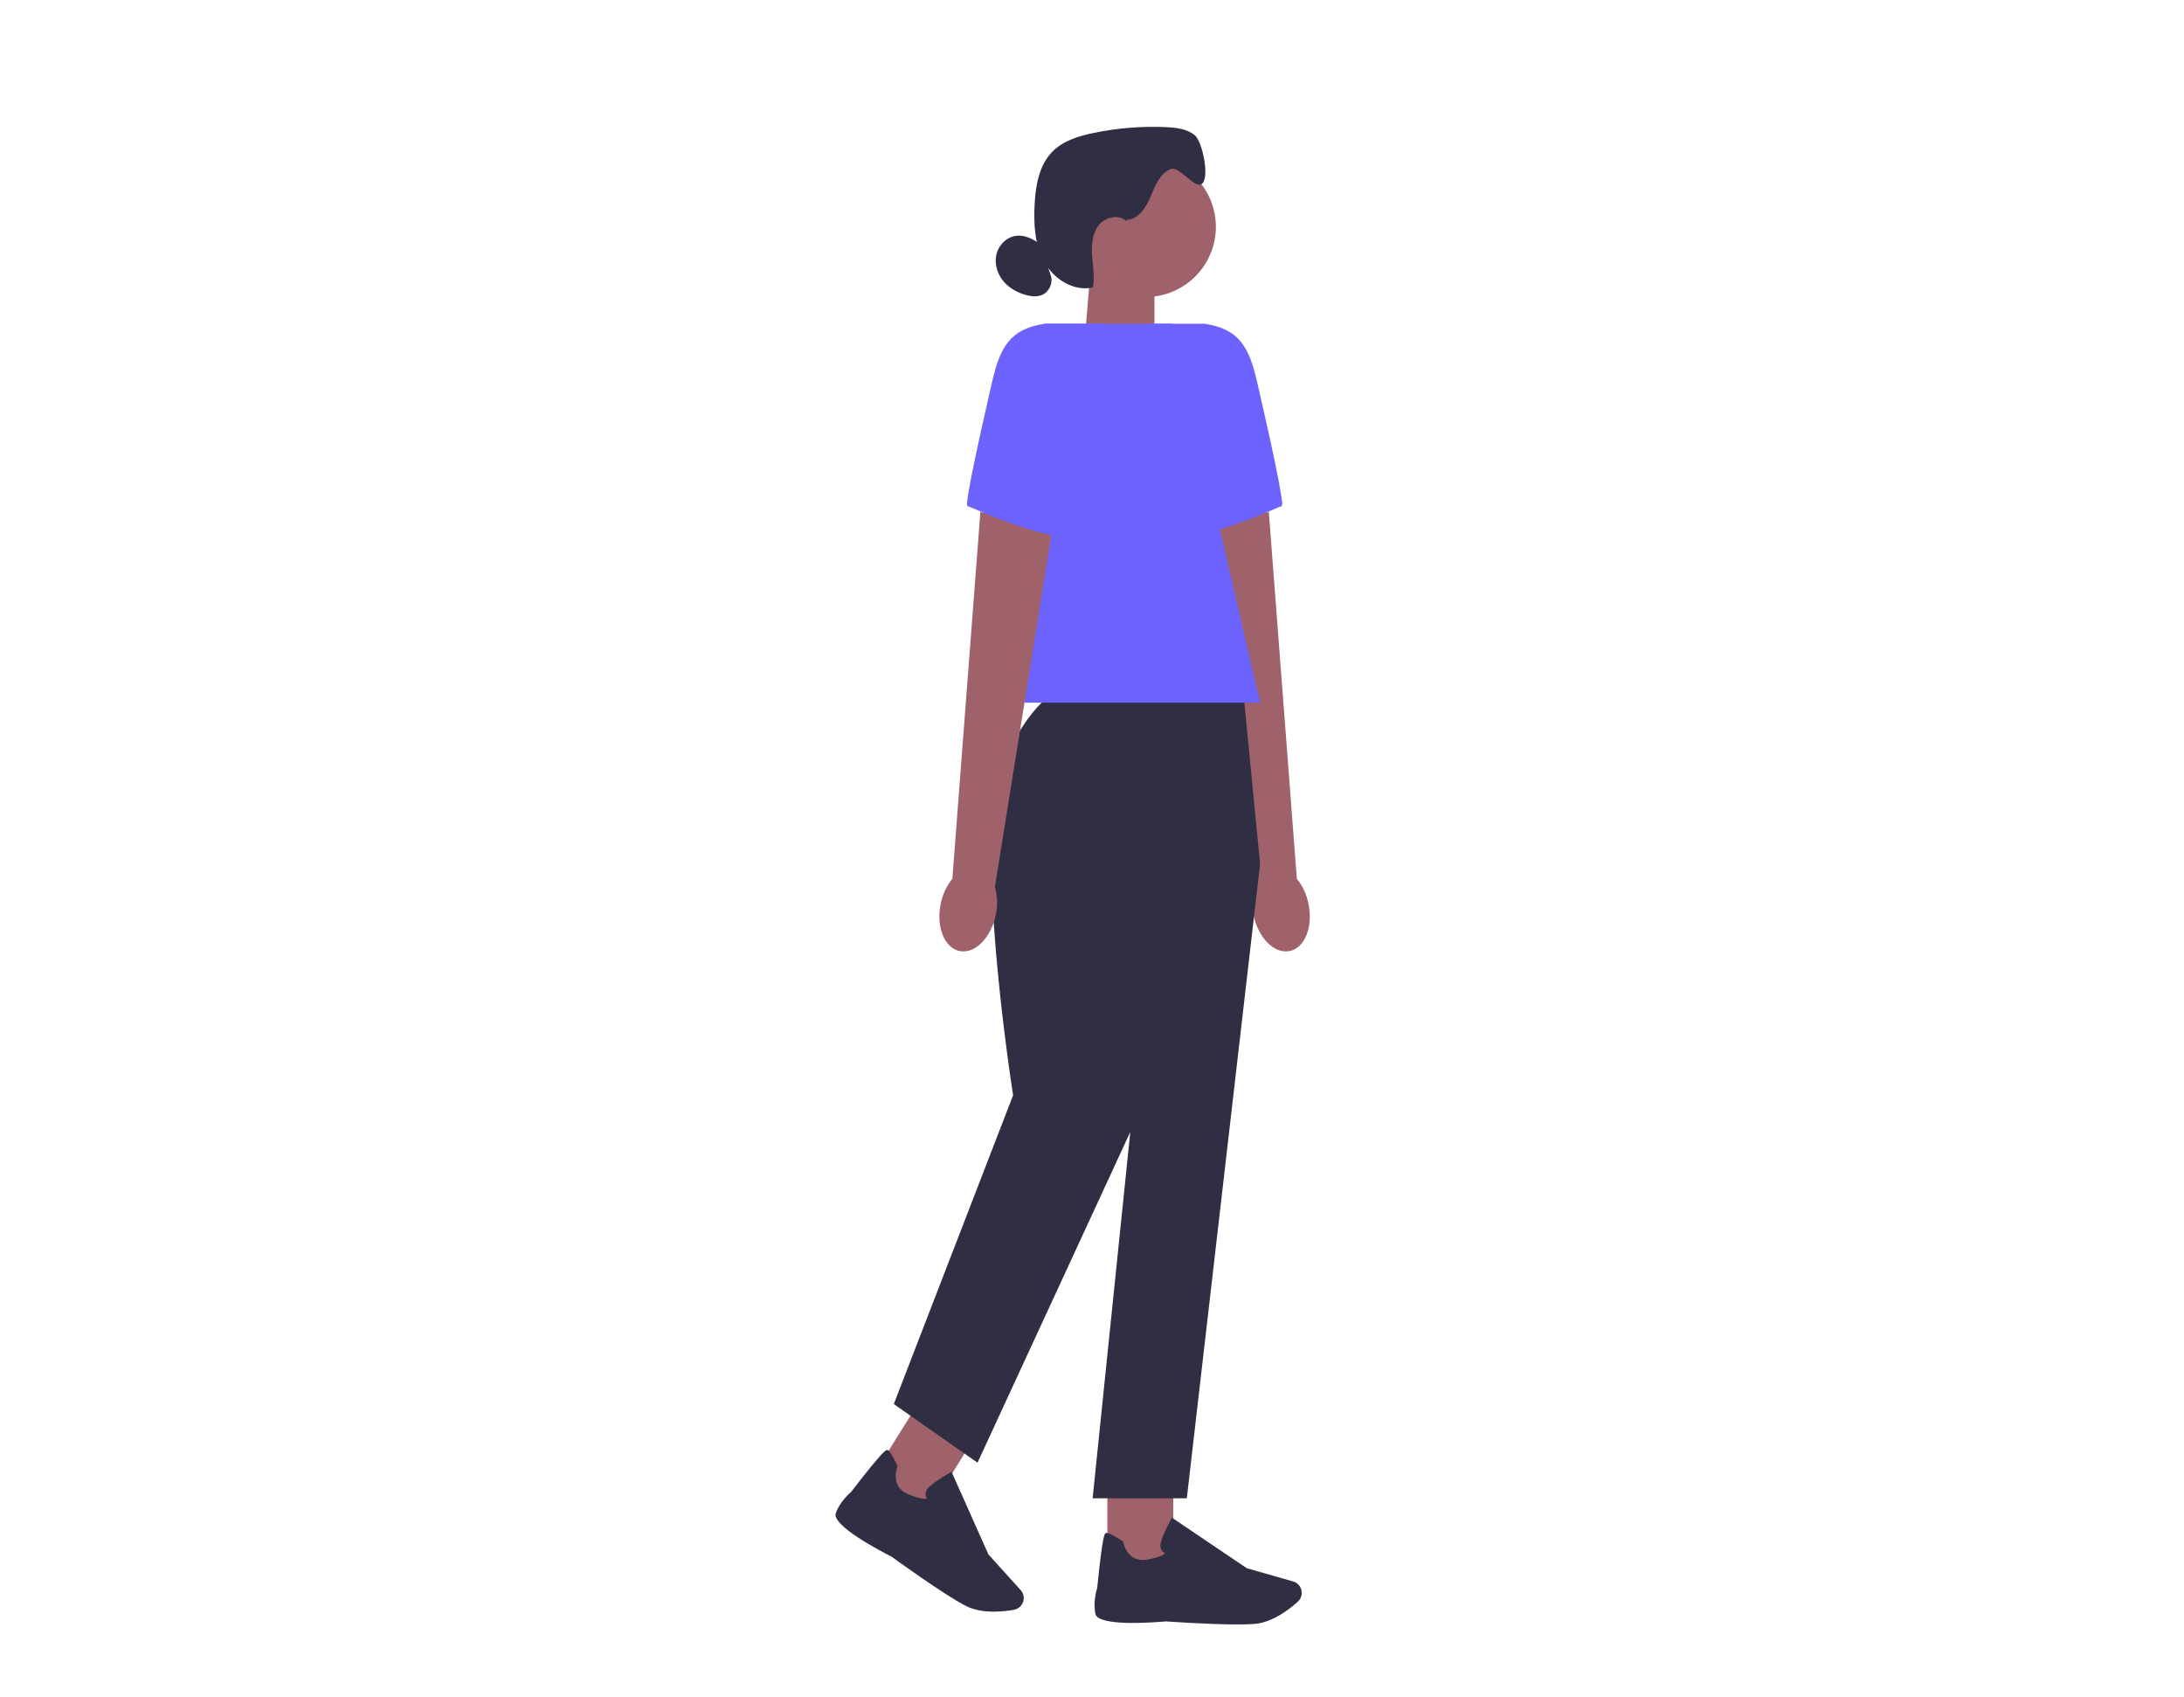
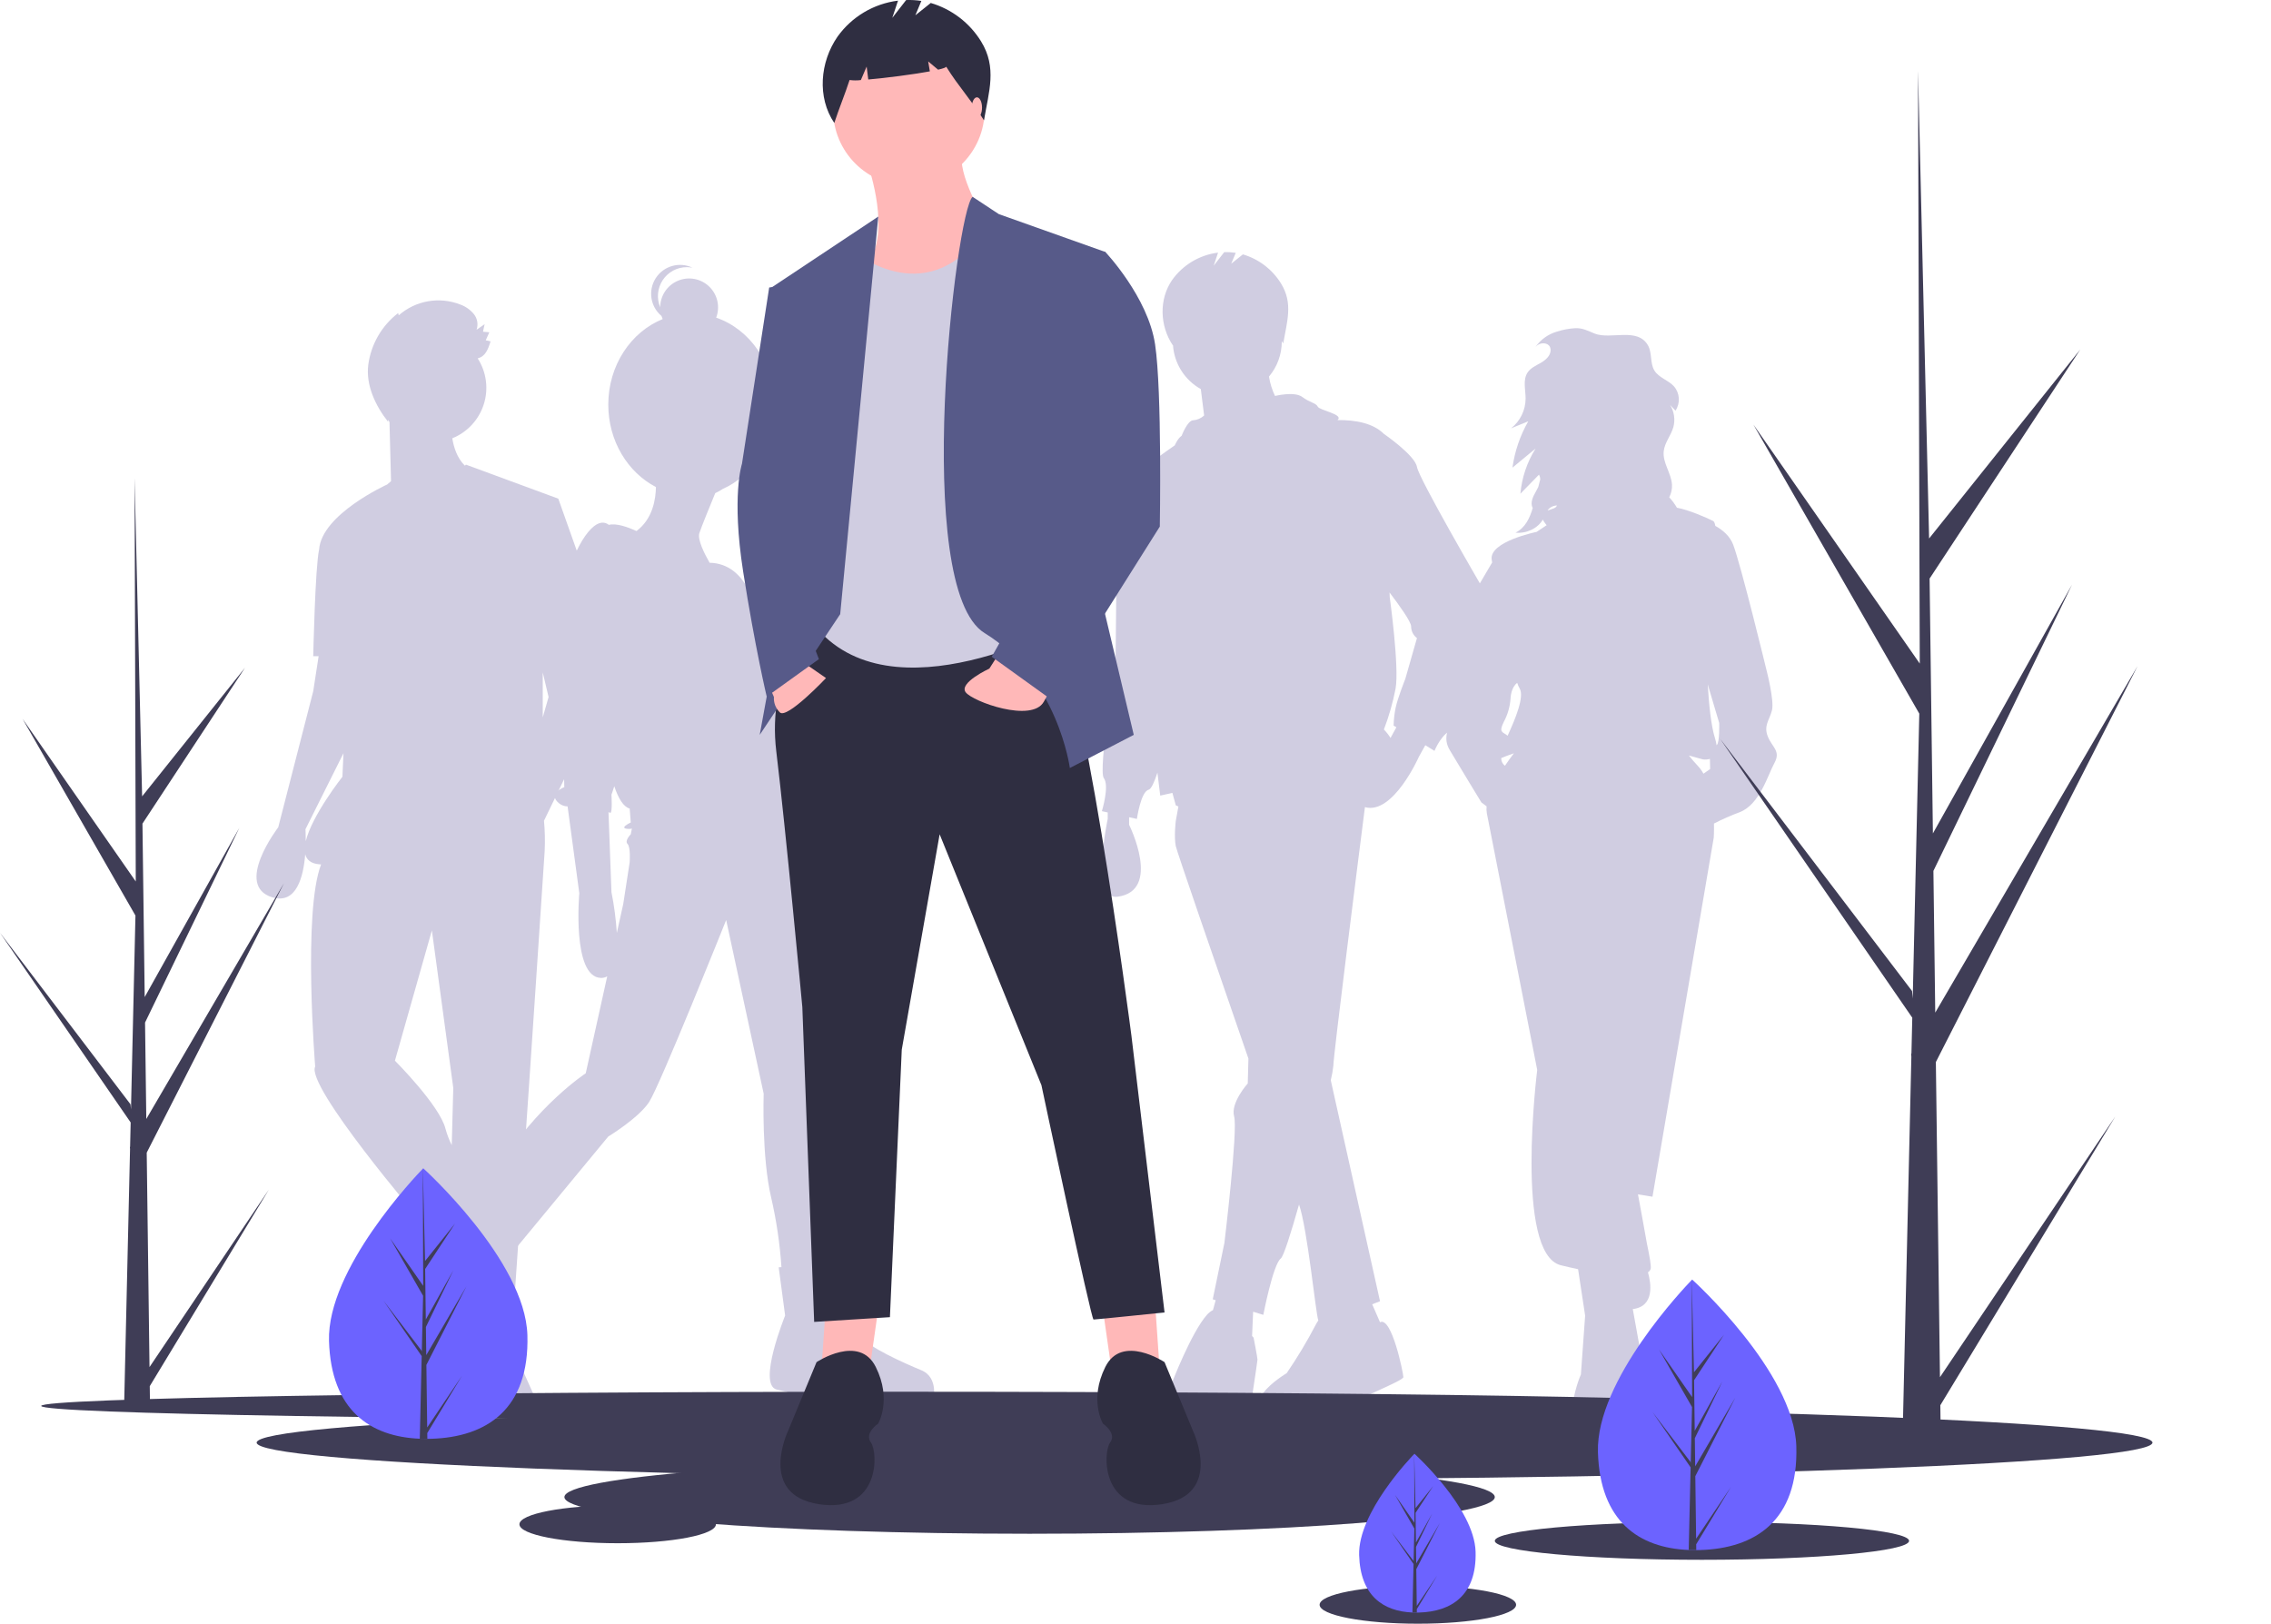
- <svg xmlns="http://www.w3.org/2000/svg" width="694" height="539" viewBox="0 0 694 539" fill="none">
-   <path d="M344.49 110.26L366.85 117.62V85.43H346.56L344.49 110.26Z" fill="#9F616A" />
-   <path d="M364.08 94.34C351.775 94.34 341.8 84.365 341.8 72.06C341.8 59.755 351.775 49.78 364.08 49.78C376.385 49.78 386.36 59.755 386.36 72.06C386.36 84.365 376.385 94.34 364.08 94.34Z" fill="#9F616A" />
-   <path d="M357.96 69.85C361.69 69.74 364.14 65.97 365.59 62.53C367.04 59.09 368.53 55.14 371.99 53.72C374.82 52.56 379.81 60.41 382.04 58.32C384.37 56.14 382.1 44.95 379.63 42.94C377.16 40.93 373.78 40.54 370.6 40.39C362.84 40.03 355.03 40.66 347.42 42.25C342.71 43.23 337.87 44.71 334.47 48.11C330.17 52.43 329.07 58.94 328.76 65.03C328.44 71.26 328.8 77.78 331.83 83.23C334.86 88.68 341.2 92.7 347.28 91.31C347.89 88.01 347.27 84.62 347.03 81.26C346.8 77.91 347.04 74.29 349.09 71.62C351.13 68.95 355.51 67.89 357.89 70.26" fill="#2F2E43" />
-   <path d="M330.55 77.57C328.32 75.94 325.65 74.57 322.91 74.91C319.95 75.27 317.44 77.71 316.68 80.6C315.92 83.49 316.77 86.67 318.61 89.03C320.44 91.39 323.17 92.95 326.05 93.73C327.72 94.18 329.55 94.37 331.14 93.69C333.48 92.68 334.75 89.69 333.83 87.31" fill="#2F2E43" />
-   <path d="M415.81 287.2C417.3 294.52 414.57 301.21 409.73 302.14C404.89 303.07 399.76 297.88 398.28 290.56C397.65 287.64 397.75 284.62 398.57 281.74L380.14 166.99L403.19 162.65L412.09 279.15C413.98 281.51 415.25 284.27 415.81 287.21V287.2Z" fill="#9F616A" />
-   <path d="M367.09 102.85H382.82C393.94 104.54 396.96 110.47 399.49 121.43C403.35 138.15 408.28 160.41 407.3 160.74C405.73 161.26 378.95 173.86 365.3 170.98L367.09 102.85Z" fill="#6C63FF" />
-   <path d="M351.88 468.36H372.82V498.07H351.88V468.36Z" fill="#9F616A" />
-   <path d="M393.21 516.05C395.41 516.05 397.37 516 398.85 515.86C404.41 515.35 409.72 511.24 412.39 508.84C413.59 507.76 413.97 506.04 413.35 504.56C412.9 503.5 412.01 502.7 410.9 502.39L396.2 498.19L372.4 482.13L372.13 482.61C372.03 482.79 369.69 487 368.91 489.84C368.61 490.92 368.69 491.82 369.14 492.52C369.45 493 369.89 493.28 370.24 493.44C369.81 493.89 368.46 494.81 364.3 495.47C358.23 496.43 356.95 490.14 356.9 489.88L356.86 489.67L356.68 489.55C353.79 487.69 352.01 486.84 351.4 487.02C351.02 487.13 350.38 487.33 348.65 504.46C348.48 505 347.27 508.94 348.09 512.71C348.98 516.81 366.9 515.4 370.49 515.08C370.59 515.09 384.01 516.05 393.2 516.05H393.21Z" fill="#2F2E43" />
-   <path d="M292.254 445.018L310.022 456.099L294.3 481.308L276.532 470.227L292.254 445.018Z" fill="#9F616A" />
-   <path d="M315.85 511.98C318.31 511.98 320.57 511.68 322.18 511.4C323.76 511.12 325 509.86 325.26 508.28C325.44 507.14 325.11 505.99 324.33 505.14L314.08 493.8L302.38 467.58L301.9 467.84C301.72 467.94 297.51 470.27 295.34 472.27C294.51 473.03 294.1 473.84 294.12 474.67C294.13 475.25 294.35 475.71 294.57 476.04C293.97 476.2 292.34 476.26 288.46 474.62C282.8 472.23 285.04 466.21 285.14 465.96L285.22 465.76L285.13 465.57C283.66 462.46 282.61 460.8 281.99 460.63C281.6 460.52 280.96 460.35 270.43 473.98C270 474.34 266.89 477.05 265.59 480.68C264.18 484.63 280.13 492.92 283.34 494.54C283.44 494.62 300.13 506.75 306.99 510.2C309.71 511.57 312.93 511.99 315.86 511.99L315.85 511.98Z" fill="#2F2E43" />
-   <path d="M336.46 219.91H395.09L400.41 274.45L377.13 475.97H347.2L359.17 359.58L310.62 464.66L284.02 446.04L321.93 347.94C321.93 347.94 308.39 262.48 319.03 241.19C329.67 219.91 336.46 219.91 336.46 219.91Z" fill="#2F2E43" />
-   <path d="M307.29 223.23H400.41L372.47 102.85H331.9L307.29 223.23Z" fill="#6C63FF" />
-   <path d="M298.91 287.2C297.42 294.52 300.15 301.21 304.99 302.14C309.83 303.07 314.96 297.88 316.44 290.56C317.07 287.64 316.97 284.62 316.15 281.74L334.58 166.99L311.53 162.65L302.63 279.15C300.74 281.51 299.47 284.27 298.91 287.21V287.2Z" fill="#9F616A" />
-   <path d="M347.63 102.85H331.9C320.78 104.54 317.76 110.47 315.23 121.43C311.37 138.15 306.44 160.41 307.42 160.74C308.99 161.26 335.77 173.86 349.42 170.98L347.63 102.85Z" fill="#6C63FF" />
+ <svg xmlns="http://www.w3.org/2000/svg" data-name="Layer 1" width="959.282" height="685.955" viewBox="0 0 959.282 685.955">
+   <path d="M867.063,418.092c-1.794-4.613.769-6.919,1.794-11.019S866.55,390.16,866.55,390.16s-10.763-44.333-14.094-53.046c-1.41-3.687-4.471-6.223-7.535-7.927-.208-1.131-.508-1.86-.922-2.068-2.968-1.485-10.363-4.71-15.291-5.601a25.003,25.003,0,0,0-3.258-4.406,10.416,10.416,0,0,0,1.161-5.394c-.314-4.835-3.975-9.167-3.499-13.989.361-3.657,3.034-6.66,4.066-10.187a11.979,11.979,0,0,0-1.362-9.447q1.137,1.21,2.274,2.419a8.498,8.498,0,0,0-.634-10.267c-2.4-2.652-6.414-3.646-8.276-6.7-1.913-3.138-.887-7.401-2.696-10.6-4.433-7.836-15.781-2.281-22.578-5.016-2.793-1.124-4.917-2.361-8.059-2.272a31.49,31.49,0,0,0-7.861,1.468,16.609,16.609,0,0,0-9.01,6.458,5.579,5.579,0,0,1,.704-.673c1.647-1.291,4.536-1.183,5.405.72a3.189,3.189,0,0,1,.254,1.52c-.143,2.294-2.147,4.008-4.139,5.156s-4.232,2.109-5.532,4.005c-2.145,3.129-.884,7.329-.883,11.122a16.124,16.124,0,0,1-6.111,12.52l7.231-2.956a54.65,54.65,0,0,0-6.678,19.583l9.777-8.077a42.992,42.992,0,0,0-6.421,19.084l7.848-8.041a3.968,3.968,0,0,1,.518,2.064l-.818,3.156a20.508,20.508,0,0,1-.96,1.832c-1.263,2.168-2.568,4.838-1.387,7.052l.006-.003c-1.243,4.183-3.119,8.368-7.291,10.402,4.628.484,9.457-1.83,11.547-5.512a10.31,10.31,0,0,0,1.228,1.86c.134.168.267.335.4.502l-1.153.769-3.09,2.06s-20.245,4.1-18.963,11.788c.053.316.116.694.187,1.117l-5.825,9.902-8.456,28.701s-4.356,9.225-3.588,13.069,0,5.381,0,12.3-3.331,9.738,0,15.376,13.325,22.038,13.325,22.038l2.195,1.646a10.256,10.256,0,0,0,.111,2.966c2.05,10.25,21.27,108.398,21.27,108.398s-9.738,77.646,9.994,82.515c2.475.611,4.905,1.165,7.266,1.658l2.984,19.612-1.794,24.857s-13.582,30.751,11.275,32.545,13.582-26.651,13.582-26.651a13.51,13.51,0,0,0,1.538-7.944c-.253-2.281-2.387-14.152-4.48-25.569,9.433-1.131,7.668-11.143,6.411-15.545a2.549,2.549,0,0,0,1.143-1.425c.284-1.022-.377-5.043-1.577-10.679-.977-5.602-2.647-14.671-3.786-20.814l6.131.998,25.882-151.705s.171-2.415.093-5.947a96.079,96.079,0,0,1,10.926-4.816c8.457-3.331,11.788-15.632,14.607-20.757S868.856,422.705,867.063,418.092Zm-91.896-96.591a5.482,5.482,0,0,1,2.835-.961c-.219,1.192-2.269,1.54-3.988,2.164A5.074,5.074,0,0,1,775.167,321.501Zm-12.914,76.347c2.076,3.411-1.683,12.654-5.07,19.989-1.941-1.673-3.967-1.145-1.593-5.894a24.108,24.108,0,0,0,2.819-9.738c0-.586.3-4.891,2.825-6.68A13.484,13.484,0,0,0,762.253,397.848Zm-7.777,29.439c1.175-.478,2.954-1.213,5.357-2.03-1.151,1.511-2.465,3.311-3.787,5.276A3.969,3.969,0,0,1,754.475,427.287Zm83.117,3.362c-1.558-1.655-2.817-3.136-3.853-4.461q2.899.763,5.903,1.642a7.025,7.025,0,0,0,2.986-.199c.089,1.772.089,4.299.089,4.299l-2.807,1.943A16.462,16.462,0,0,0,837.593,430.649Zm7.953-8.887c-.03.026-.062.056-.093.083a16.997,16.997,0,0,0-.684-2.984c-1.679-5.297-2.577-14.694-3.054-22.714l4.848,16.307S846.818,420.655,845.545,421.762Z" transform="translate(-120.3589 -107.0223)" fill="#d0cde1" />
+   <path d="M746.003,354.406s-26.29-45.187-27.112-50.116S704.924,290.323,704.924,290.323c-4.491-4.491-11.86-5.912-19.615-5.838,2.92-2.416-7.507-4.04-8.318-5.664-.822-1.643-3.286-1.643-6.573-4.108-3.286-2.465-11.489-.411-11.49-.411a30.275,30.275,0,0,1-2.549-8.188,22.907,22.907,0,0,0,5.412-14.816c0-.059-.004-.117-.004-.176.209.325.418.653.628.99,1.539-9.219,4.256-16.882-.922-25.292a28.357,28.357,0,0,0-16.13-12.331l-4.932,3.945,1.917-4.602a26.104,26.104,0,0,0-4.874-.282l-4.437,5.705,1.837-5.51a28.085,28.085,0,0,0-19.375,11.525c-5.648,8.143-5.27,19.463.285,27.67.019-.057.033-.114.052-.171a22.997,22.997,0,0,0,11.754,18.622l1.395,11.162v0a7.651,7.651,0,0,1-4.574,2.018c-2.465,0-4.929,6.573-4.929,6.573s-1.397.705-2.902,4.033c-3.878,2.64-15.709,10.934-20.098,16.73-2.597,1.278-5.386,4.12-4.933,10.457.822,11.502,0,64.905,0,64.905s-7.394,45.187-4.929,48.473-.822,13.967-.822,13.967l2.465.548v2.739s-7.413,34.366,4.108,32.863c18.896-2.465,4.929-30.398,4.929-30.398v-3.195l3.286.73s1.643-11.502,4.929-12.324c1.143-.286,2.485-3.357,3.749-7.238.737,6.055,1.181,9.703,1.181,9.703l5.141-1.142,1.432,5.25a7.086,7.086,0,0,0,1.104.5l-1.104,6.072s-.822,6.573,0,10.681c.414,2.072,15.665,46.353,30.682,89.744l-.283,10.489s-7.394,8.216-5.751,13.967-4.108,53.403-4.108,53.403l-4.929,23.826,1.24.382-1.139,4.175a8.285,8.285,0,0,0-2.566,2.016c-6.573,7.394-14.788,28.755-14.788,28.755s-14.788,22.183,8.216,21.361,24.647-9.037,24.647-9.037,3.286-21.361,3.286-22.183-1.643-9.267-1.643-9.267l-.638-.704.446-10.249,4.3,1.323s4.108-21.361,7.394-23.826c1.149-.861,4.204-10.457,7.693-22.782,3.566,10.268,7.02,45.772,8.14,48.995a11.668,11.668,0,0,0-1.045,1.721,199.636,199.636,0,0,1-12.324,20.539s-26.29,15.61,0,19.718c0,0,14.788.822,22.183-4.108s27.112-12.324,27.112-13.967-4.929-25.798-9.859-23.169h0l-3.302-7.595,3.302-1.278-20.8-93.364a47.141,47.141,0,0,0,1.082-6.047c0-4.302,10.638-88.077,13.345-109.326,11.914,3.375,22.804-21.305,22.804-21.305l2.701-4.862,3.872,2.397s3.286-8.216,8.216-9.037,13.967-44.365,13.967-50.116A26.742,26.742,0,0,0,746.003,354.406ZM707.724,418.776a22.138,22.138,0,0,0-2.8-3.573,101.749,101.749,0,0,0,4.929-17.253c1.643-9.037-2.465-38.614-2.465-38.614l-.072-2.009c4.032,5.293,9.109,12.351,9.109,14.332a6.162,6.162,0,0,0,2.465,4.929l-4.929,17.253s-3.286,8.216-4.108,12.324a41.936,41.936,0,0,0-.822,7.394l1.165.721Z" transform="translate(-120.3589 -107.0223)" fill="#d0cde1" />
+   <path d="M369.881,369.613l4.384-.986-18.075-50.938-39.025-14.378s-.149.166-.425.451c-3.329-3.222-4.742-7.896-5.332-11.576A22.997,22.997,0,0,0,322.13,258.413c3.216-.772,4.364-3.689,5.443-7.168a14.393,14.393,0,0,0-2.04-.444q.759-1.701,1.517-3.402-1.333-.12-2.666-.239.341-1.59.682-3.18-1.7,1.174-3.4,2.347a6.946,6.946,0,0,0-1.158-6.632,13.267,13.267,0,0,0-5.687-4.01,25.373,25.373,0,0,0-26.036,4.551l-.246-.957a33.044,33.044,0,0,0-12.621,21.871c-1.088,8.574,3.03,17.303,8.384,24.088-.045-.296-.093-.592-.143-.887q.347.478.717.938l.658,25.007-1.648,1.413c-.003.001-27.653,12.511-28.731,27.452l-.003.011c-1.66,7.274-2.481,45.066-2.481,45.066h2.275l-2.275,14.788L237.883,456.535s-18.896,24.647-2.465,29.577c10.211,3.063,13.124-8.783,13.867-18.193.592,2.332,2.361,3.909,5.851,4.226.275.025.568.046.852.069-7.769,20.078-2.495,85.375-2.495,85.375-4.108,8.216,44.365,64.905,44.365,64.905l2.919-1.557.632,1.263c-1.624.156-2.729.293-2.729.293v25.469s-7.394,25.469,2.465,30.398c2.551,1.276,5.212.348,7.755-1.724-.486,7.86-1.183,19.589-1.183,22.264,0,4.108,10.681,11.502,10.681,11.502s2.465,9.037,22.183,9.037S345.51,695.614,345.51,695.614l-10.681-23.826s-.799.391-3.218-1.578l.866-9.528,4.816.425,6.573-96.125s5.751-85.444,6.573-98.589a91.485,91.485,0,0,0-.297-12.638L374.265,403.954Zm-17.799,31.877-2.465,8.589V391.083ZM249.514,462.416c.02-3.011-.129-5.06-.129-5.06l16.062-32.124-.452,9.941S252.132,451.446,249.514,462.416ZM287.178,555.124l15.61-55.046,9.037,66.548-.648,24.193a38.572,38.572,0,0,1-2.638-6.94C306.074,574.021,287.178,555.124,287.178,555.124Z" transform="translate(-120.3589 -107.0223)" fill="#d0cde1" />
+   <path d="M509.508,685.884c-7.698-3.17-22.641-9.962-24.452-13.585-1.811-3.622-10.867-31.697-10.867-31.697l-2.332.17c-.301-12.754-1.585-62.183-3.554-68.092,0,0,9.509-78.337-9.509-109.582l-3.427-13.844c1.125-5.55.98-18.4.257-20.57-.906-2.717,10.415-11.32,7.245-16.754s-11.773-23.999-11.773-23.999.906-11.773-11.321-22.641c0,0-3.573-20.227-19.673-20.528-2.176-3.798-5.223-9.838-4.327-12.527.96-2.879,4.63-11.856,6.702-16.88a21.695,21.695,0,0,0,3.161-1.759c12.804-5.737,21.831-19.528,21.831-35.639,0-17.246-10.34-31.842-24.59-36.736a12.22,12.22,0,1,0-23.646-4.385,12.21,12.21,0,0,1,11.266-16.956,12.272,12.272,0,0,1,2.364.233,12.215,12.215,0,0,0-13.087,20.397,12.116,12.116,0,0,0,.499,1.314c-13.408,5.411-22.973,19.546-22.973,36.133,0,15.386,8.232,28.658,20.125,34.819-.063,5.005-1.305,13.443-8.207,18.585-3.566-1.629-8.514-3.417-11.689-2.606-1.642-1.28-4.119-1.702-7.491,1.669-6.792,6.792-12.679,24.452-12.679,35.32s1.359,73.809,1.359,73.809-7.245,2.717-2.264,6.792a5.873,5.873,0,0,0,3.658,1.359l4.945,36.677s-3.17,35.32,9.056,35.772a4.837,4.837,0,0,0,2.737-.672l-9.076,40.972s-20.829,13.585-37.131,40.301c-8.396,13.761-12.582,22.226-14.673,27.209l-2.987-1.852-10.415,19.924s-23.094,14.037-18.113,24.452,9.509,13.132,9.509,13.132l3.17-1.358,5.886,10.868s15.396,22.188,40.301,10.868a9.101,9.101,0,0,0,0-10.868c-4.075-5.887-14.49-18.566-14.49-18.566l6.792-34.414-1.405-.871,43.065-52.108s12.679-7.698,17.207-14.49,32.603-76.979,32.603-76.979l15.848,73.356s-.906,26.716,3.17,43.923a186.431,186.431,0,0,1,4.332,29.349l-1.162.085,2.717,20.377s-11.773,28.98-3.623,31.244a119.407,119.407,0,0,0,17.66,3.17l.906-3.17s34.867,19.018,47.546,4.981C514.489,699.015,517.206,689.053,509.508,685.884ZM385.436,463.551c1.359,1.358.906,7.698.906,7.698l-2.717,17.66-2.713,12.249a131.573,131.573,0,0,0-2.268-17.23l-1.253-33.843a2.615,2.615,0,0,0,.801.334c.906,0,.453-7.698.453-7.698s.529-1.375,1.188-3.544c1.76,5.27,3.91,8.709,6.51,9.431l.453,5.887s-5.887,2.717-.453,2.717a4.277,4.277,0,0,0,.933-.139l-.48,2.403S384.078,462.192,385.436,463.551Z" transform="translate(-120.3589 -107.0223)" fill="#d0cde1" />
+   <ellipse cx="381.409" cy="593.955" rx="364" ry="6" fill="#3f3d56" />
+   <ellipse cx="508.807" cy="609.455" rx="400.398" ry="15.5" fill="#3f3d56" />
+   <ellipse cx="434.909" cy="632.455" rx="196.5" ry="15.5" fill="#3f3d56" />
+   <ellipse cx="718.909" cy="650.955" rx="87.5" ry="8" fill="#3f3d56" />
+   <ellipse cx="598.909" cy="677.955" rx="41.5" ry="8" fill="#3f3d56" />
+   <ellipse cx="260.909" cy="643.955" rx="41.5" ry="8" fill="#3f3d56" />
+   <polygon points="465.909 553.455 469.909 581.455 489.909 579.455 487.909 550.455 465.909 553.455" fill="#ffb8b8" />
+   <polygon points="370.909 553.455 366.909 581.455 346.909 579.455 348.909 550.455 370.909 553.455" fill="#ffb8b8" />
+   <path d="M462.268,370.478s-18,21-14,54,11,108,11,108l5,133,32-2,5-113,16-91,43,106s21,99,22,99,30-3,30-3l-14-117s-22-170-35-173S462.268,370.478,462.268,370.478Z" transform="translate(-120.3589 -107.0223)" fill="#2f2e41" />
+   <path d="M612.268,682.478s-18-12-25,2-1,24-1,24,6,4,3,8-4,30,22,26,13-31,13-31Z" transform="translate(-120.3589 -107.0223)" fill="#2f2e41" />
+   <path d="M465.268,682.478s18-12,25,2,1,24,1,24-6,4-3,8,4,30-22,26-13-31-13-31Z" transform="translate(-120.3589 -107.0223)" fill="#2f2e41" />
+   <path d="M486.768,175.978s9,25,2,39,11,30,11,30,47-24,41-36-16-28-14-38Z" transform="translate(-120.3589 -107.0223)" fill="#ffb8b8" />
+   <circle cx="383.909" cy="46.455" r="32" fill="#ffb8b8" />
+   <path d="M481.268,213.478s32.108,26.718,56.054-11.141l24.946,14.141,13,152s-73,42-108,6l5-141Z" transform="translate(-120.3589 -107.0223)" fill="#d0cde1" />
+   <polygon points="370.992 91.488 325.909 121.455 341.909 195.455 320.909 310.455 354.909 259.455 370.992 91.488" fill="#575a89" />
+   <path d="M531.195,190.169l11.073,7.308,45,16-7,124,19,80-27,14s-5-38-36-57S524.122,195.861,531.195,190.169Z" transform="translate(-120.3589 -107.0223)" fill="#575a89" />
+   <path d="M456.268,384.478l13,9s-16.5,17.5-19.5,14.5a8.2,8.2,0,0,1-2.5-6.5l-3-7Z" transform="translate(-120.3589 -107.0223)" fill="#ffb8b8" />
+   <path d="M542.688,382.532l-4.42,6.945s-13,6-10,10,28,13,33,4l5-9Z" transform="translate(-120.3589 -107.0223)" fill="#ffb8b8" />
+   <path d="M452.268,227.478l-7,1-11.5,74.5s-4.5,13.5.5,45.5,9.951,52.838,9.951,52.838l22.049-15.838-10-26,13-95Z" transform="translate(-120.3589 -107.0223)" fill="#575a89" />
+   <path d="M571.268,211.478l16,2s18,19,21,39,2,77,2,77l-46,73-25-18,35-62-17-74Z" transform="translate(-120.3589 -107.0223)" fill="#575a89" />
+   <path d="M534.783,124.535a37.384,37.384,0,0,0-21.265-16.257l-6.502,5.201,2.528-6.067a34.414,34.414,0,0,0-6.426-.371l-5.85,7.521,2.421-7.264a37.026,37.026,0,0,0-25.543,15.193c-7.445,10.736-8.702,25.665-1.379,36.485,2.01-6.178,4.45-11.974,6.46-18.152a18.285,18.285,0,0,0,4.763.023l2.446-5.707.683,5.465c7.58-.66,18.824-2.11,26.011-3.439l-.699-4.193,4.181,3.484c2.202-.507,3.509-.967,3.401-1.318,5.345,8.616,10.641,14.12,15.985,22.736C538.028,145.725,541.609,135.622,534.783,124.535Z" transform="translate(-120.3589 -107.0223)" fill="#2f2e41" />
+   <ellipse cx="412.652" cy="45.45" rx="2.166" ry="4.332" fill="#ffb8b8" />
+   <path d="M879.136,718.058c.922,31.558-17.518,43.124-40.658,43.799q-.806.024-1.605.029-1.61.012-3.188-.054c-20.929-.869-37.495-11.978-38.352-41.327-.887-30.373,36.812-69.836,39.64-72.755l.005-.003c.107-.111.162-.167.162-.167S878.214,686.502,879.136,718.058Z" transform="translate(-120.3589 -107.0223)" fill="#6c63ff" />
+   <path d="M836.811,757.075l14.7-21.86-14.67,24.212.031,2.46q-1.61.012-3.188-.054l.729-31.619-.02-.244.027-.047.07-2.988L818.391,703.562l16.079,21.136.057.632.551-23.89-13.904-24.232,13.944,20.035-.146-49.493 0-.165.005.162.923,39.007L848.573,670.91l-12.631,19.205.277,21.369,11.661-20.855-11.618,23.997.154,11.882,16.958-29.051-16.907,33.196Z" transform="translate(-120.3589 -107.0223)" fill="#3f3d56" />
+   <path d="M343.136,671.058c.922,31.558-17.518,43.124-40.658,43.799q-.806.024-1.605.029-1.61.012-3.188-.054c-20.929-.869-37.495-11.978-38.352-41.327-.887-30.373,36.812-69.836,39.64-72.755l.005-.003c.107-.111.162-.167.162-.167S342.214,639.502,343.136,671.058Z" transform="translate(-120.3589 -107.0223)" fill="#6c63ff" />
+   <path d="M300.811,710.075l14.7-21.86-14.67,24.212.031,2.46q-1.61.012-3.188-.054l.729-31.619-.02-.244.027-.047.07-2.988L282.392,656.562l16.079,21.136.057.632.551-23.89-13.904-24.232,13.944,20.035-.146-49.493 0-.165.005.162.923,39.007L312.573,623.91l-12.631,19.205.277,21.369,11.661-20.855-11.618,23.997.154,11.882,16.958-29.051-16.907,33.196Z" transform="translate(-120.3589 -107.0223)" fill="#3f3d56" />
+   <path d="M743.654,762.549c.541,18.524-10.282,25.313-23.866,25.709q-.473.014-.942.017-.945.007-1.871-.031c-12.285-.51-22.008-7.031-22.512-24.258-.521-17.828,21.608-40.992,23.268-42.706l.003-.002c.063-.065.095-.098.095-.098S743.113,744.026,743.654,762.549Z" transform="translate(-120.3589 -107.0223)" fill="#6c63ff" />
+   <path d="M718.81,785.451l8.628-12.831-8.611,14.212.018,1.444q-.945.007-1.871-.031l.428-18.56-.012-.143.016-.028.041-1.754-9.449-13.719,9.438,12.406.034.371.323-14.023-8.162-14.224,8.185,11.76-.085-29.051 0-.097.003.095.542,22.896,7.438-9.3-7.414,11.273.162,12.543,6.845-12.241-6.82,14.085.09,6.974,9.954-17.052L718.608,769.941Z" transform="translate(-120.3589 -107.0223)" fill="#3f3d56" />
+   <path d="M1079.553,158.209c.029-.091.059-.184.088-.275-.012.04-.028.079-.04.119Z" transform="translate(-120.3589 -107.0223)" fill="#2f2e41" />
+   <path d="M939.811,688.831l74.068-110.146-73.916,121.996.155,12.394q-8.111.062-16.064-.27l3.674-159.32-.101-1.229.136-.237.352-15.055L847,419.196,928.017,525.696l.287,3.182,2.775-120.372L861.019,286.408l70.259,100.951-.733-249.38.002-.83.024.816,4.651,196.545L999.073,254.674l-63.642,96.769,1.394,107.67,58.756-105.082L937.04,474.942l.776,59.87,85.447-146.378L938.076,555.698Z" transform="translate(-120.3589 -107.0223)" fill="#3f3d56" />
+   <path d="M183.514,684.561l50.401-74.951-50.298,83.015.105,8.434q-5.519.042-10.931-.184L175.291,592.462l-.068-.836.092-.162.239-10.244-55.195-80.137,55.13,72.47.196,2.165,1.888-81.91-47.674-83.084,47.809,68.694-.499-169.696.001-.565.016.555,3.165,133.743,43.449-54.327-43.307,65.848.948,73.266,39.982-71.505-39.835,82.277.528,40.74,58.144-99.606L182.333,593.968Z" transform="translate(-120.3589 -107.0223)" fill="#3f3d56" />
</svg>
